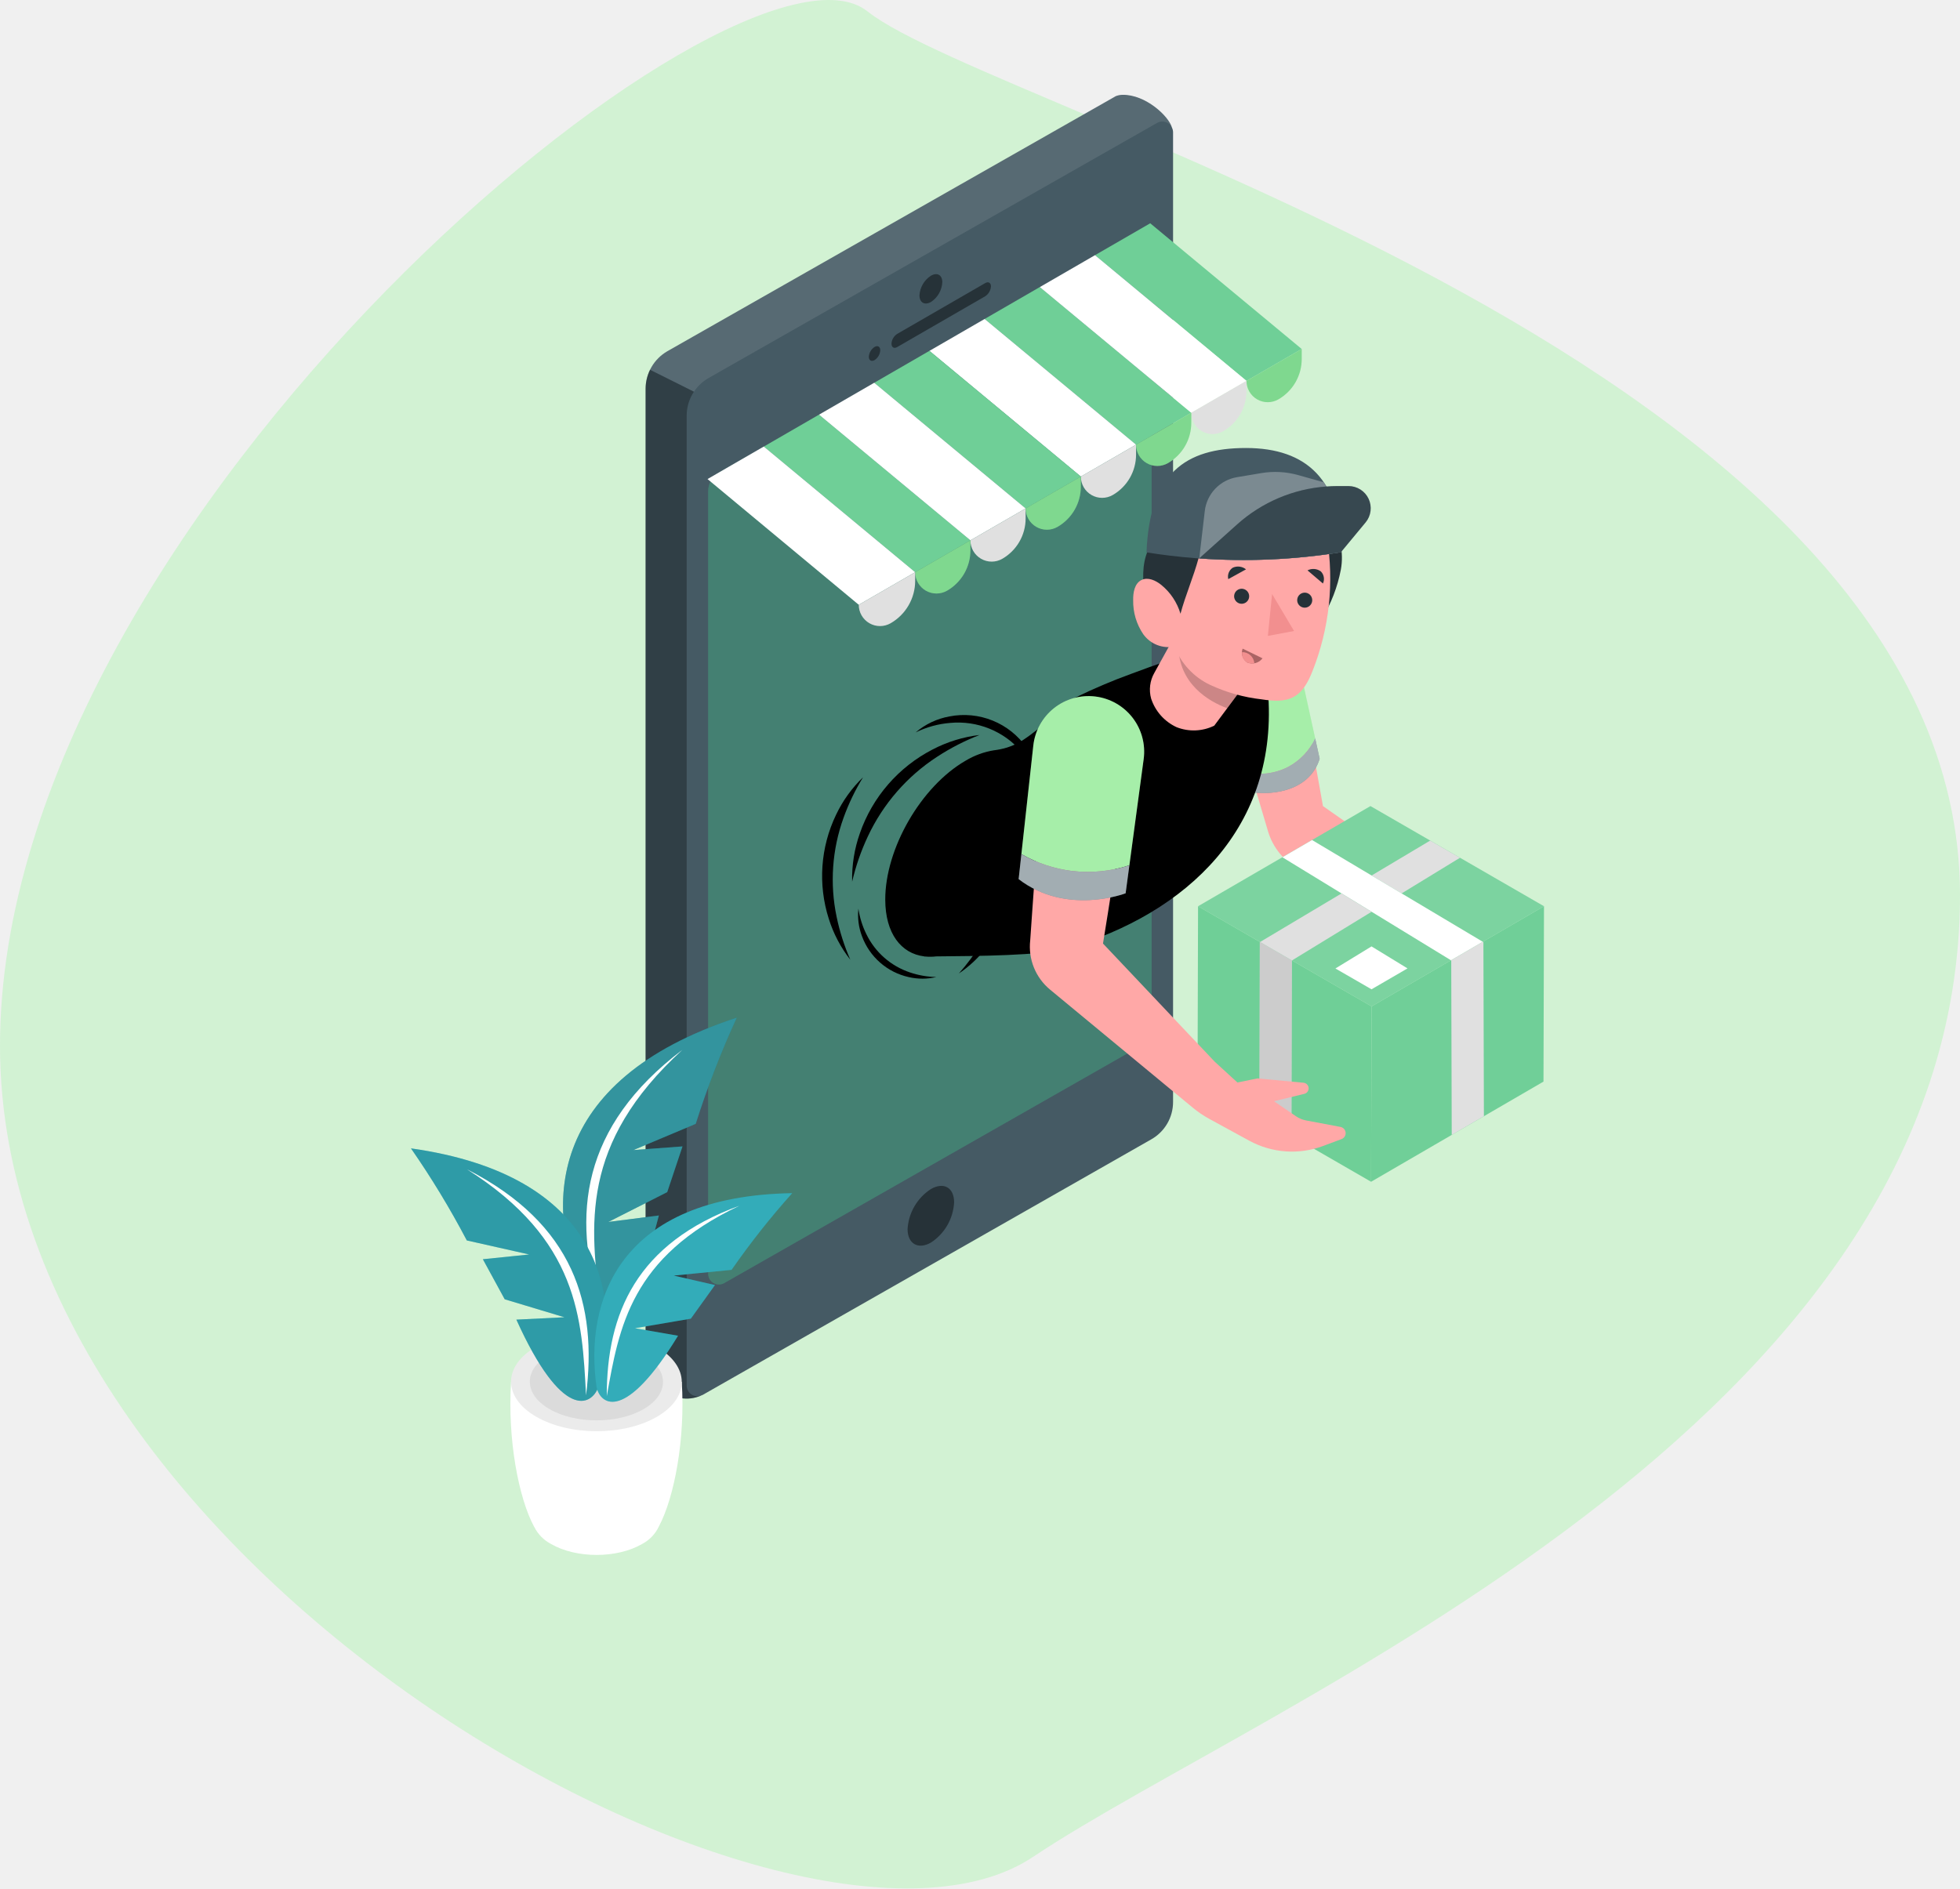
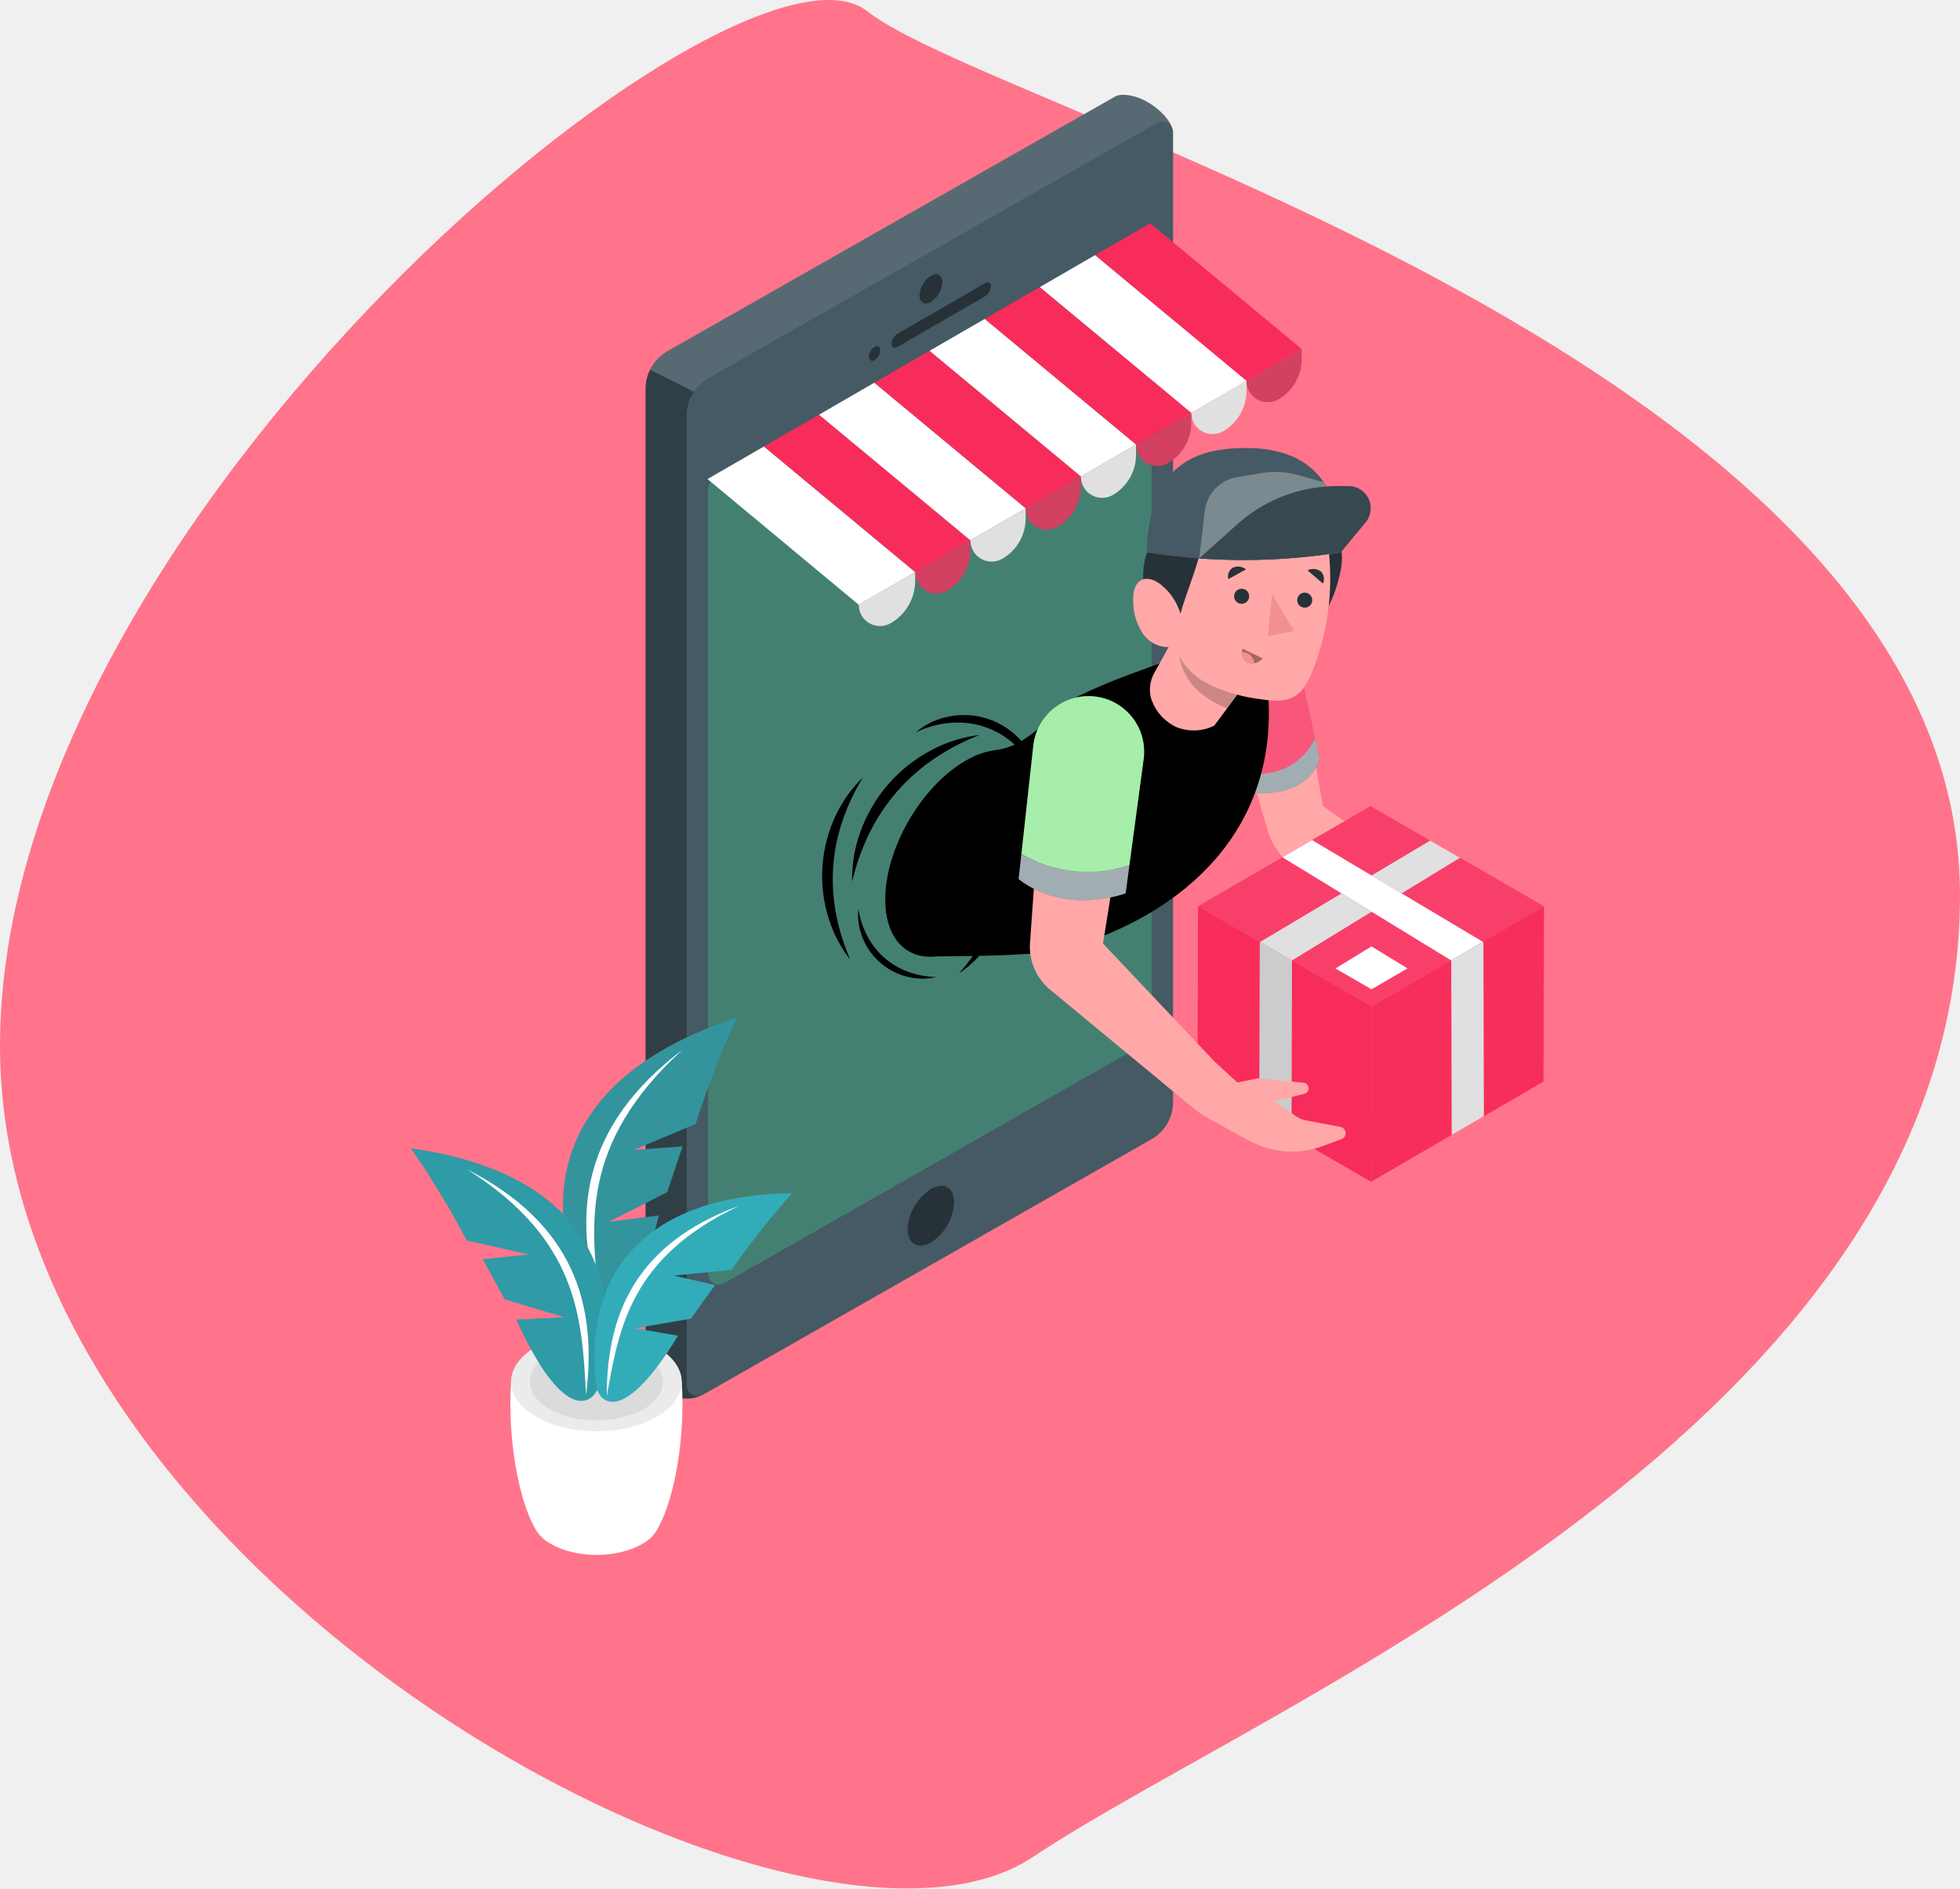
<svg xmlns="http://www.w3.org/2000/svg" width="248" height="239" viewBox="0 0 248 239" fill="none">
-   <path d="M248 113.284C248 180.509 159.933 215.477 130.717 235.006C101.5 254.535 0 199.59 0 132.365C0 65.139 93.5 -11.456 109.75 1.431C126 14.319 248 46.059 248 113.284Z" fill="#D2F2D3" />
+   <path d="M248 113.284C248 180.509 159.933 215.477 130.717 235.006C101.5 254.535 0 199.59 0 132.365C0 65.139 93.5 -11.456 109.75 1.431C126 14.319 248 46.059 248 113.284Z" fill="#FF748B" />
  <path d="M148.282 16.143L148.287 16.14C147.877 14.693 144.938 11.943 142.015 12.001C141.735 12.009 141.459 12.064 141.196 12.162L84.433 44.457C83.604 44.937 82.915 45.624 82.434 46.452C81.953 47.28 81.696 48.219 81.689 49.176V171.962C81.689 175.089 85.295 178.074 88.681 176.638C88.689 176.635 88.695 176.626 88.704 176.623C88.778 176.6 88.851 176.57 88.921 176.535L145.688 144.186C146.521 143.712 147.213 143.025 147.694 142.197C148.176 141.368 148.429 140.427 148.429 139.468V16.735C148.427 16.529 148.376 16.326 148.282 16.143Z" fill="#455A64" />
  <path d="M89.606 62.155C89.605 61.675 89.732 61.204 89.973 60.79C90.214 60.375 90.561 60.032 90.978 59.795L143.684 29.809C143.89 29.691 144.124 29.63 144.362 29.631C144.599 29.632 144.832 29.696 145.038 29.815C145.243 29.935 145.413 30.106 145.532 30.312C145.65 30.518 145.713 30.751 145.713 30.988V129.999C145.712 130.478 145.585 130.949 145.344 131.363C145.103 131.778 144.758 132.121 144.342 132.359L91.635 162.392C91.428 162.509 91.195 162.571 90.957 162.57C90.719 162.569 90.486 162.505 90.281 162.386C90.075 162.266 89.905 162.095 89.786 161.889C89.668 161.683 89.606 161.45 89.606 161.212V62.155Z" fill="#3C8F7C" />
  <path opacity="0.2" d="M89.606 62.155C89.605 61.675 89.732 61.204 89.973 60.79C90.214 60.375 90.561 60.032 90.978 59.795L143.684 29.809C143.89 29.691 144.124 29.63 144.362 29.631C144.599 29.632 144.832 29.696 145.038 29.815C145.243 29.935 145.413 30.106 145.532 30.312C145.65 30.518 145.713 30.751 145.713 30.988V129.999C145.712 130.478 145.585 130.949 145.344 131.363C145.103 131.778 144.758 132.121 144.342 132.359L91.635 162.392C91.428 162.509 91.195 162.571 90.957 162.57C90.719 162.569 90.486 162.505 90.281 162.386C90.075 162.266 89.905 162.095 89.786 161.889C89.668 161.683 89.606 161.45 89.606 161.212V62.155Z" fill="black" />
  <path opacity="0.1" d="M89.606 62.155C89.605 61.675 89.732 61.204 89.973 60.79C90.214 60.375 90.561 60.032 90.978 59.795L143.684 29.809C143.89 29.691 144.124 29.63 144.362 29.631C144.599 29.632 144.832 29.696 145.038 29.815C145.243 29.935 145.413 30.106 145.532 30.312C145.65 30.518 145.713 30.751 145.713 30.988V129.999C145.712 130.478 145.585 130.949 145.344 131.363C145.103 131.778 144.758 132.121 144.342 132.359L91.635 162.392C91.428 162.509 91.195 162.571 90.957 162.57C90.719 162.569 90.486 162.505 90.281 162.386C90.075 162.266 89.905 162.095 89.786 161.889C89.668 161.683 89.606 161.45 89.606 161.212V62.155Z" fill="white" />
  <path opacity="0.3" d="M81.686 49.176V171.962C81.686 175.089 85.293 178.074 88.679 176.638C88.688 176.635 88.693 176.626 88.701 176.623C88.498 176.697 88.279 176.721 88.063 176.693C87.848 176.665 87.643 176.585 87.465 176.461C87.287 176.337 87.141 176.171 87.041 175.979C86.94 175.786 86.888 175.572 86.888 175.355V52.57C86.891 51.502 87.21 50.458 87.805 49.571L82.245 46.794C81.88 47.535 81.689 48.35 81.686 49.176Z" fill="black" />
  <path opacity="0.1" d="M142.014 12.001C141.734 12.009 141.457 12.064 141.195 12.162L84.433 44.457C83.487 44.999 82.726 45.815 82.251 46.797L87.81 49.574C88.276 48.865 88.902 48.276 89.638 47.854L146.402 15.558C146.563 15.467 146.74 15.409 146.924 15.39C147.108 15.37 147.294 15.388 147.471 15.443C147.647 15.498 147.811 15.588 147.951 15.709C148.091 15.829 148.205 15.977 148.286 16.143L148.29 16.14C147.875 14.693 144.94 11.943 142.014 12.001Z" fill="white" />
  <path d="M124.655 35.831C125.054 35.601 125.384 35.779 125.385 36.237C125.371 36.489 125.298 36.734 125.172 36.952C125.046 37.17 124.871 37.356 124.66 37.494L113.523 43.924C113.124 44.154 112.803 43.961 112.801 43.503C112.813 43.254 112.885 43.011 113.01 42.796C113.135 42.58 113.309 42.397 113.518 42.261L124.655 35.831Z" fill="#263238" />
  <path d="M110.658 43.912C111.057 43.682 111.379 43.865 111.38 44.322C111.368 44.572 111.296 44.816 111.172 45.033C111.047 45.251 110.873 45.436 110.663 45.573C110.264 45.804 109.934 45.615 109.933 45.157C109.947 44.907 110.021 44.664 110.147 44.448C110.273 44.232 110.448 44.048 110.658 43.912Z" fill="#263238" />
  <path d="M117.789 34.896C118.586 34.436 119.229 34.802 119.231 35.715C119.206 36.215 119.063 36.702 118.814 37.137C118.566 37.572 118.217 37.941 117.799 38.216C117.002 38.676 116.342 38.3 116.34 37.384C116.369 36.885 116.515 36.399 116.767 35.967C117.019 35.534 117.369 35.167 117.789 34.896Z" fill="#263238" />
  <path d="M117.788 150.488C119.41 149.551 120.719 150.297 120.725 152.161C120.673 153.179 120.382 154.171 119.875 155.056C119.368 155.94 118.659 156.693 117.807 157.252C116.185 158.189 114.84 157.423 114.835 155.559C114.894 154.541 115.192 153.551 115.705 152.67C116.218 151.789 116.932 151.041 117.788 150.488Z" fill="#263238" />
-   <path d="M145.538 28.258L164.706 44.169L157.72 48.206L138.554 32.294L145.538 28.258Z" fill="#6FCF97" />
-   <path d="M131.569 36.331L150.732 52.24L143.745 56.278L124.584 40.369L131.569 36.331Z" fill="#6FCF97" />
+   <path d="M145.538 28.258L164.706 44.169L157.72 48.206L138.554 32.294L145.538 28.258Z" fill="#F72C5B" />
+   <path d="M131.569 36.331L150.732 52.24L143.745 56.278L124.584 40.369L131.569 36.331Z" fill="#F72C5B" />
  <path d="M124.586 40.367L143.747 56.275L136.761 60.313L117.602 44.406L124.586 40.367Z" fill="white" />
  <path d="M138.553 32.294L157.718 48.204L150.732 52.242L131.568 36.333L138.553 32.294Z" fill="white" />
-   <path d="M103.631 52.478L122.786 68.382L115.8 72.42L96.647 56.517L103.631 52.478Z" fill="#6FCF97" />
-   <path d="M117.601 44.404L136.76 60.311L129.773 64.349L110.616 48.443L117.601 44.404Z" fill="#6FCF97" />
+   <path d="M103.631 52.478L122.786 68.382L115.8 72.42L96.647 56.517L103.631 52.478Z" fill="#F72C5B" />
+   <path d="M117.601 44.404L136.76 60.311L129.773 64.349L110.616 48.443L117.601 44.404Z" fill="#F72C5B" />
  <path d="M89.523 60.63L96.644 56.514L115.797 72.418L108.658 76.541L89.523 60.63Z" fill="white" />
  <path d="M110.616 48.441L129.773 64.347L122.787 68.384L103.632 52.479L110.616 48.441Z" fill="white" />
-   <path d="M164.706 44.169L157.72 48.206C157.719 48.68 157.843 49.145 158.08 49.554C158.316 49.964 158.656 50.305 159.066 50.541C159.476 50.778 159.941 50.902 160.414 50.902C160.887 50.901 161.352 50.776 161.761 50.539C162.656 50.022 163.4 49.278 163.917 48.382C164.434 47.487 164.706 46.471 164.706 45.437V44.169Z" fill="#90EA93" />
+   <path d="M164.706 44.169L157.72 48.206C157.719 48.68 157.843 49.145 158.08 49.554C158.316 49.964 158.656 50.305 159.066 50.541C159.476 50.778 159.941 50.902 160.414 50.902C160.887 50.901 161.352 50.776 161.761 50.539C162.656 50.022 163.4 49.278 163.917 48.382C164.434 47.487 164.706 46.471 164.706 45.437V44.169Z" fill="#F72C5B" />
  <path d="M157.72 48.204L150.733 52.242C150.733 52.715 150.857 53.18 151.093 53.59C151.329 54 151.67 54.34 152.079 54.577C152.489 54.813 152.954 54.938 153.427 54.938C153.9 54.937 154.365 54.812 154.775 54.575C155.67 54.058 156.414 53.314 156.931 52.418C157.448 51.522 157.72 50.506 157.72 49.472V48.204Z" fill="#E0E0E0" />
-   <path d="M150.733 52.239L143.746 56.277C143.745 56.75 143.87 57.215 144.106 57.625C144.342 58.035 144.683 58.376 145.092 58.612C145.502 58.849 145.967 58.973 146.44 58.973C146.914 58.972 147.378 58.847 147.788 58.61C148.683 58.092 149.427 57.349 149.944 56.453C150.461 55.557 150.733 54.542 150.733 53.508V52.239Z" fill="#90EA93" />
+   <path d="M150.733 52.239L143.746 56.277C143.745 56.75 143.87 57.215 144.106 57.625C144.342 58.035 144.683 58.376 145.092 58.612C145.502 58.849 145.967 58.973 146.44 58.973C146.914 58.972 147.378 58.847 147.788 58.61C148.683 58.092 149.427 57.349 149.944 56.453C150.461 55.557 150.733 54.542 150.733 53.508V52.239Z" fill="#F72C5B" />
  <path d="M143.746 56.275L136.76 60.313C136.759 60.786 136.883 61.251 137.119 61.661C137.356 62.071 137.696 62.412 138.106 62.648C138.515 62.885 138.98 63.009 139.454 63.009C139.927 63.008 140.392 62.883 140.801 62.646C141.696 62.129 142.44 61.385 142.957 60.489C143.474 59.594 143.746 58.578 143.746 57.544V56.275Z" fill="#E0E0E0" />
-   <path d="M136.76 60.311L129.773 64.348C129.773 64.821 129.898 65.286 130.134 65.695C130.371 66.105 130.711 66.445 131.121 66.681C131.53 66.918 131.995 67.042 132.468 67.041C132.941 67.041 133.405 66.916 133.815 66.678C134.71 66.161 135.454 65.418 135.971 64.522C136.488 63.626 136.76 62.611 136.76 61.577V60.311Z" fill="#90EA93" />
+   <path d="M136.76 60.311L129.773 64.348C129.773 64.821 129.898 65.286 130.134 65.695C130.371 66.105 130.711 66.445 131.121 66.681C131.53 66.918 131.995 67.042 132.468 67.041C132.941 67.041 133.405 66.916 133.815 66.678C134.71 66.161 135.454 65.418 135.971 64.522C136.488 63.626 136.76 62.611 136.76 61.577V60.311Z" fill="#F72C5B" />
  <path d="M129.773 64.347L122.787 68.384C122.786 68.858 122.91 69.323 123.147 69.733C123.383 70.142 123.723 70.483 124.133 70.719C124.543 70.956 125.008 71.08 125.481 71.08C125.954 71.08 126.419 70.955 126.828 70.717C127.724 70.2 128.467 69.456 128.984 68.561C129.501 67.665 129.773 66.649 129.773 65.615V64.347Z" fill="#E0E0E0" />
-   <path d="M122.788 68.382L115.801 72.42C115.8 72.893 115.924 73.358 116.161 73.768C116.397 74.178 116.737 74.518 117.147 74.755C117.557 74.991 118.022 75.116 118.495 75.115C118.968 75.115 119.433 74.989 119.843 74.752C120.738 74.235 121.481 73.491 121.998 72.596C122.515 71.7 122.788 70.684 122.788 69.65V68.382Z" fill="#90EA93" />
+   <path d="M122.788 68.382L115.801 72.42C115.8 72.893 115.924 73.358 116.161 73.768C116.397 74.178 116.737 74.518 117.147 74.755C117.557 74.991 118.022 75.116 118.495 75.115C118.968 75.115 119.433 74.989 119.843 74.752C120.738 74.235 121.481 73.491 121.998 72.596C122.515 71.7 122.788 70.684 122.788 69.65V68.382Z" fill="#F72C5B" />
  <path opacity="0.2" d="M164.706 44.169L157.72 48.206C157.719 48.68 157.843 49.145 158.08 49.554C158.316 49.964 158.656 50.305 159.066 50.541C159.476 50.778 159.941 50.902 160.414 50.902C160.887 50.901 161.352 50.776 161.761 50.539C162.656 50.022 163.4 49.278 163.917 48.382C164.434 47.487 164.706 46.471 164.706 45.437V44.169Z" fill="#3C8F7C" />
  <path opacity="0.2" d="M150.733 52.239L143.746 56.277C143.745 56.75 143.87 57.215 144.106 57.625C144.342 58.035 144.683 58.376 145.092 58.612C145.502 58.849 145.967 58.973 146.44 58.973C146.914 58.972 147.378 58.847 147.788 58.61C148.683 58.092 149.427 57.349 149.944 56.453C150.461 55.557 150.733 54.542 150.733 53.508V52.239Z" fill="#3C8F7C" />
  <path opacity="0.2" d="M136.76 60.311L129.773 64.348C129.773 64.821 129.898 65.286 130.134 65.695C130.371 66.105 130.711 66.445 131.121 66.681C131.53 66.918 131.995 67.042 132.468 67.041C132.941 67.041 133.405 66.916 133.815 66.678C134.71 66.161 135.454 65.418 135.971 64.522C136.488 63.626 136.76 62.611 136.76 61.577V60.311Z" fill="#3C8F7C" />
  <path opacity="0.2" d="M122.788 68.382L115.801 72.42C115.8 72.893 115.924 73.358 116.161 73.768C116.397 74.178 116.737 74.518 117.147 74.755C117.557 74.991 118.022 75.116 118.495 75.115C118.968 75.115 119.433 74.989 119.843 74.752C120.738 74.235 121.481 73.491 121.998 72.596C122.515 71.7 122.788 70.684 122.788 69.65V68.382Z" fill="#3C8F7C" />
  <path d="M115.798 72.418L108.659 76.541C108.658 77.014 108.783 77.479 109.019 77.889C109.255 78.299 109.595 78.639 110.005 78.876C110.415 79.113 110.88 79.237 111.353 79.237C111.826 79.236 112.291 79.111 112.7 78.874C113.642 78.33 114.424 77.548 114.967 76.606C115.511 75.664 115.797 74.596 115.797 73.509L115.798 72.418Z" fill="#E0E0E0" />
  <path d="M123.944 93.019C121.871 93.265 119.861 93.885 118.01 94.85C113.693 97.071 110.395 100.867 108.802 105.454C108.106 107.421 107.774 109.499 107.821 111.585C108.281 109.614 108.946 107.696 109.806 105.864C111.726 101.754 114.757 98.263 118.557 95.787C120.251 94.678 122.057 93.751 123.944 93.019Z" fill="black" />
  <path d="M118.478 123.652C117.342 123.633 116.215 123.437 115.14 123.071C113.944 122.673 112.84 122.04 111.893 121.209C110.945 120.379 110.174 119.367 109.624 118.233C109.12 117.214 108.779 116.123 108.612 114.999C108.49 116.177 108.644 117.367 109.062 118.475C109.533 119.765 110.322 120.916 111.355 121.822C112.387 122.728 113.631 123.36 114.972 123.659C116.126 123.93 117.326 123.927 118.478 123.652Z" fill="black" />
  <path d="M127.55 104.832C127.665 106.398 127.641 107.972 127.48 109.535C127.114 113.04 125.969 116.419 124.129 119.424C123.307 120.763 122.369 122.027 121.325 123.201C122.665 122.301 123.846 121.185 124.822 119.9C127.087 116.935 128.316 113.308 128.319 109.576C128.326 107.963 128.066 106.36 127.55 104.832Z" fill="black" />
  <path d="M109.202 98.372C107.788 99.733 106.632 101.339 105.79 103.112C103.809 107.226 103.48 111.944 104.87 116.294C105.458 118.167 106.379 119.919 107.591 121.464C106.826 119.719 106.245 117.9 105.858 116.035C104.981 111.858 105.284 107.52 106.732 103.505C107.375 101.713 108.203 99.993 109.202 98.372Z" fill="black" />
  <path d="M131.556 99.061C131.407 97.463 130.834 95.933 129.898 94.63C128.83 93.094 127.338 91.902 125.605 91.199C123.872 90.496 121.971 90.312 120.135 90.671C118.555 90.954 117.08 91.653 115.859 92.695C117.232 92.02 118.721 91.611 120.246 91.49C121.929 91.334 123.626 91.584 125.192 92.219C126.759 92.854 128.151 93.856 129.25 95.141C130.259 96.29 131.041 97.62 131.556 99.061Z" fill="black" />
  <path d="M156.653 80.74C158.507 80.552 160.364 81.07 161.852 82.193C163.34 83.316 164.349 84.959 164.676 86.794L167.395 102.018L184.424 113.924L180.62 118.552L164.42 110.045C163.466 109.544 162.623 108.857 161.94 108.025C161.256 107.193 160.746 106.232 160.44 105.2L155.221 87.593L156.653 80.74Z" fill="#FFA8A7" />
-   <path d="M162.973 97.07C164.479 96.269 165.685 95.003 166.412 93.46L164.883 86.484C164.494 84.712 163.468 83.144 161.999 82.081C160.529 81.017 158.72 80.53 156.915 80.714L156.653 80.74L155.218 87.593L157.482 97.703C159.329 98.159 161.278 97.934 162.973 97.07Z" fill="#90EA93" />
+   <path d="M162.973 97.07C164.479 96.269 165.685 95.003 166.412 93.46L164.883 86.484C164.494 84.712 163.468 83.144 161.999 82.081C160.529 81.017 158.72 80.53 156.915 80.714L156.653 80.74L155.218 87.593L157.482 97.703C159.329 98.159 161.278 97.934 162.973 97.07Z" fill="#F72C5B" />
  <path d="M162.973 97.07C161.278 97.934 159.329 98.159 157.482 97.703L158.04 100.194C160.157 100.662 165.566 100.507 166.977 96.039L166.412 93.46C165.685 95.003 164.479 96.269 162.973 97.07Z" fill="#455A64" />
  <path opacity="0.2" d="M162.973 97.07C164.479 96.269 165.685 95.003 166.412 93.46L164.883 86.484C164.494 84.712 163.468 83.144 161.999 82.081C160.529 81.017 158.72 80.53 156.915 80.714L156.653 80.74L155.218 87.593L157.482 97.703C159.329 98.159 161.278 97.934 162.973 97.07Z" fill="white" />
  <path opacity="0.5" d="M162.973 97.07C161.278 97.934 159.329 98.159 157.482 97.703L158.04 100.194C160.157 100.662 165.566 100.507 166.977 96.039L166.412 93.46C165.685 95.003 164.479 96.269 162.973 97.07Z" fill="white" />
  <path d="M160.422 87.269C160.422 87.269 159.746 82.093 156.653 80.74C156.653 80.74 149.261 82.956 143.124 85.284C140.701 86.164 138.327 87.174 136.012 88.309C134.617 89.518 130.623 93.104 128.744 94.072C127.826 94.53 126.837 94.827 125.818 94.95H125.805C124.52 95.153 123.285 95.604 122.171 96.277C116.54 99.528 111.994 107.406 112.012 113.874C112.023 118.113 114.001 120.68 116.944 121.04V121.056H117.065C117.53 121.102 117.999 121.098 118.463 121.041C123.582 120.996 131.793 120.956 135.023 120.032C150.099 115.623 161.943 104.737 160.422 87.269Z" fill="black" />
  <path d="M146.067 85.145L148.278 81.142L157.15 87.124L153.639 91.841C152.902 92.202 152.098 92.406 151.278 92.439C150.458 92.472 149.64 92.333 148.876 92.033C148.121 91.685 147.446 91.185 146.892 90.565C146.338 89.944 145.918 89.217 145.657 88.427C145.504 87.881 145.461 87.309 145.531 86.745C145.601 86.181 145.783 85.637 146.067 85.145Z" fill="#FFA8A7" />
  <path opacity="0.2" d="M149.109 81.703C149.109 86.52 152.942 88.783 155.283 89.635L157.151 87.124L149.109 81.703Z" fill="black" />
  <path d="M145.099 76.89C144.769 74.964 144.439 72.986 144.814 71.068C145.188 69.15 146.426 67.274 148.298 66.714C148.685 65.894 149.236 65.162 149.918 64.565C150.6 63.968 151.398 63.518 152.262 63.243C153.956 62.782 155.708 62.57 157.463 62.613C159.4 62.495 161.345 62.604 163.257 62.936C165.183 63.277 166.934 64.269 168.217 65.745C168.876 66.652 169.343 67.683 169.59 68.775C169.838 69.868 169.86 71 169.657 72.101C169.235 74.302 168.421 76.409 167.253 78.321C163.529 78.587 159.737 79.01 156.013 79.277C154.117 79.472 152.207 79.489 150.308 79.326C148.381 79.009 146.578 78.166 145.099 76.89Z" fill="#263238" />
  <path d="M167.885 67.966C168.838 73.693 168.207 79.572 166.059 84.966C165.56 86.212 164.915 87.501 163.75 88.167C162.529 88.864 161.017 88.718 159.626 88.508C157.371 88.254 155.172 87.635 153.114 86.677C151.043 85.698 149.429 83.958 148.609 81.82C147.871 81.97 147.107 81.904 146.406 81.629C145.706 81.354 145.1 80.883 144.662 80.272C143.798 79.002 143.351 77.496 143.382 75.96C143.361 74.985 143.561 73.833 144.436 73.404C145.25 73.005 146.229 73.453 146.934 74.024C148.095 74.968 148.942 76.241 149.367 77.675C150.011 75.299 151.015 73.006 151.66 70.63C151.913 69.693 152.227 68.677 153.042 68.155C154.037 67.516 155.34 67.883 156.489 68.168C160.243 69.073 164.165 69.003 167.885 67.966Z" fill="#FFA8A7" />
  <path d="M160.958 75.18L163.737 79.858L160.424 80.48L160.958 75.18Z" fill="#F28F8F" />
  <path d="M157.23 82.093L159.746 83.316C159.53 83.602 159.227 83.81 158.882 83.908C158.538 84.006 158.171 83.989 157.837 83.859C157.549 83.679 157.331 83.405 157.22 83.083C157.11 82.762 157.113 82.412 157.23 82.093Z" fill="#F28F8F" />
  <path opacity="0.3" d="M157.23 82.093L159.746 83.316C159.53 83.602 159.227 83.81 158.882 83.908C158.538 84.006 158.171 83.989 157.837 83.859C157.549 83.679 157.331 83.405 157.22 83.083C157.11 82.762 157.113 82.412 157.23 82.093Z" fill="black" />
  <path d="M158.713 83.941C158.419 84 158.115 83.972 157.838 83.859C157.607 83.729 157.42 83.533 157.3 83.297C157.18 83.061 157.133 82.794 157.165 82.531C157.554 82.525 157.931 82.667 158.218 82.929C158.506 83.191 158.683 83.553 158.713 83.941Z" fill="#F28F8F" />
  <path d="M156.159 75.367C156.14 75.554 156.177 75.742 156.266 75.909C156.354 76.075 156.49 76.211 156.655 76.3C156.821 76.389 157.01 76.427 157.197 76.409C157.384 76.391 157.562 76.318 157.708 76.199C157.853 76.08 157.961 75.92 158.016 75.74C158.071 75.56 158.071 75.368 158.017 75.188C157.963 75.007 157.856 74.847 157.711 74.728C157.566 74.608 157.388 74.534 157.201 74.515C157.077 74.503 156.951 74.515 156.832 74.551C156.712 74.587 156.601 74.646 156.504 74.725C156.407 74.804 156.327 74.901 156.268 75.011C156.208 75.122 156.172 75.242 156.159 75.367Z" fill="#263238" />
  <path d="M164.14 75.861C164.121 76.048 164.158 76.237 164.246 76.403C164.335 76.569 164.47 76.705 164.636 76.794C164.802 76.883 164.99 76.921 165.177 76.903C165.365 76.885 165.542 76.812 165.688 76.693C165.834 76.574 165.941 76.415 165.996 76.234C166.051 76.055 166.052 75.862 165.997 75.682C165.943 75.502 165.837 75.342 165.692 75.222C165.546 75.103 165.369 75.028 165.182 75.01C165.057 74.997 164.932 75.009 164.812 75.045C164.692 75.081 164.581 75.14 164.484 75.219C164.387 75.299 164.307 75.396 164.248 75.506C164.189 75.616 164.152 75.737 164.14 75.861Z" fill="#263238" />
  <path d="M165.439 72.186L167.392 73.849C167.51 73.598 167.548 73.317 167.501 73.044C167.455 72.772 167.326 72.519 167.132 72.322C166.891 72.144 166.604 72.036 166.305 72.012C166.006 71.988 165.706 72.049 165.439 72.186Z" fill="#263238" />
  <path d="M157.659 72.056L155.413 73.296C155.348 73.027 155.367 72.745 155.467 72.486C155.567 72.228 155.744 72.007 155.973 71.852C156.245 71.725 156.547 71.677 156.845 71.713C157.143 71.75 157.425 71.868 157.659 72.056Z" fill="#263238" />
  <path d="M169.664 69.893C161.519 71.2 153.217 71.207 145.07 69.911C145.453 59.953 149.927 56.699 157.651 56.699C165.376 56.699 169.722 60.8 169.664 69.893Z" fill="#455A64" />
  <path d="M169.664 69.893C169.688 66.079 168.929 63.155 167.479 61.032L164.252 60.125C162.737 59.7 161.147 59.615 159.595 59.875L156.512 60.393C155.462 60.569 154.498 61.081 153.765 61.852C153.031 62.623 152.567 63.611 152.443 64.668L151.741 70.671C157.725 71.102 163.739 70.841 169.664 69.893Z" fill="#455A64" />
  <path opacity="0.29" d="M169.664 69.893C169.688 66.079 168.929 63.155 167.479 61.032L164.252 60.125C162.737 59.7 161.147 59.615 159.595 59.875L156.512 60.393C155.462 60.569 154.498 61.081 153.765 61.852C153.031 62.623 152.567 63.611 152.443 64.668L151.741 70.671C157.725 71.102 163.739 70.841 169.664 69.893Z" fill="white" />
  <path d="M170.63 61.516H169.202C168.741 61.516 168.282 61.537 167.825 61.571C163.638 61.874 159.67 63.558 156.544 66.36L151.734 70.673C157.72 71.104 163.735 70.842 169.661 69.893L172.792 66.116C173.132 65.706 173.348 65.207 173.415 64.678C173.482 64.149 173.397 63.612 173.171 63.13C172.944 62.648 172.585 62.239 172.135 61.954C171.685 61.668 171.163 61.516 170.63 61.516Z" fill="#455A64" />
  <path opacity="0.2" d="M170.63 61.516H169.202C168.741 61.516 168.282 61.537 167.825 61.571C163.638 61.874 159.67 63.558 156.544 66.36L151.734 70.673C157.72 71.104 163.735 70.842 169.661 69.893L172.792 66.116C173.132 65.706 173.348 65.207 173.415 64.678C173.482 64.149 173.397 63.612 173.171 63.13C172.944 62.648 172.585 62.239 172.135 61.954C171.685 61.668 171.163 61.516 170.63 61.516Z" fill="black" />
-   <path d="M195.363 114.695L173.548 127.372L151.591 114.695L173.405 102.018L195.363 114.695Z" fill="#6FCF97" />
+   <path d="M195.363 114.695L173.548 127.372L151.591 114.695L173.405 102.018L195.363 114.695Z" fill="#F72C5B" />
  <g opacity="0.3">
    <path opacity="0.3" d="M195.363 114.695L173.548 127.372L151.591 114.695L173.405 102.018L195.363 114.695Z" fill="white" />
  </g>
-   <path d="M195.362 114.695L195.299 136.887L173.484 149.564L173.547 127.373L195.362 114.695Z" fill="#6FCF97" />
+   <path d="M195.362 114.695L195.299 136.887L173.484 149.564L173.547 127.373L195.362 114.695Z" fill="#F72C5B" />
  <g opacity="0.1">
    <path opacity="0.1" d="M195.362 114.695L195.299 136.887L173.484 149.564L173.547 127.373L195.362 114.695Z" fill="white" />
  </g>
-   <path d="M173.547 127.372L173.485 149.564L151.527 136.887L151.591 114.695L173.547 127.372Z" fill="#6FCF97" />
+   <path d="M173.547 127.372L173.485 149.564L151.527 136.887L151.591 114.695L173.547 127.372Z" fill="#F72C5B" />
  <path d="M177.349 113.071L184.732 108.557L180.963 106.382L173.548 110.804L177.349 113.071Z" fill="#E0E0E0" />
  <path d="M177.35 113.071L173.546 110.804L166.014 106.312L162.262 108.495L169.747 113.071L173.551 115.394L183.595 121.535L187.621 119.194L177.35 113.071Z" fill="white" />
  <path d="M169.747 113.071L159.433 119.222L163.47 121.555L173.546 115.394L169.747 113.071Z" fill="#E0E0E0" />
  <path d="M187.619 119.195L183.593 121.536L183.625 121.555L183.688 143.636L187.759 141.27L187.696 119.241L187.619 119.195Z" fill="#E0E0E0" />
  <path d="M163.472 121.555L159.434 119.223L159.403 119.241L159.341 141.396L163.412 143.747L163.474 121.555H163.472Z" fill="white" />
  <path opacity="0.2" d="M163.472 121.555L159.434 119.223L159.403 119.241L159.341 141.396L163.412 143.747L163.474 121.555H163.472Z" fill="black" />
  <path d="M173.539 119.777L168.972 122.57L173.539 125.207L178.092 122.561L173.539 119.777Z" fill="white" />
  <path d="M130.353 119.01C130.353 119.01 132.054 94.225 132.409 92.696C133.775 86.802 142.321 87.222 143.132 93.218C143.464 95.663 139.563 119.415 139.563 119.415L153.702 134.372L156.569 137L159.117 136.482L164.936 137.032C165.087 137.046 165.231 137.109 165.344 137.21C165.458 137.312 165.536 137.447 165.567 137.596C165.605 137.777 165.571 137.966 165.473 138.122C165.375 138.279 165.22 138.391 165.04 138.436L161.201 139.372L163.971 141.268C164.361 141.534 164.8 141.717 165.263 141.804L169.614 142.624C169.805 142.66 169.978 142.765 170.098 142.919C170.217 143.073 170.277 143.266 170.265 143.461C170.255 143.616 170.201 143.764 170.109 143.889C170.017 144.014 169.89 144.109 169.745 144.163L167.41 145.036C165.898 145.601 164.282 145.834 162.671 145.719C161.061 145.604 159.494 145.144 158.077 144.371L153.009 141.604C152.275 141.203 151.581 140.733 150.937 140.199L132.874 125.254C131.966 124.506 131.261 123.543 130.82 122.452C130.38 121.362 130.22 120.179 130.353 119.01Z" fill="#FFA8A7" />
  <path d="M142.902 109.513L144.71 96.07C144.834 95.148 144.774 94.209 144.532 93.31C144.291 92.411 143.874 91.568 143.304 90.832C142.735 90.095 142.025 89.478 141.216 89.018C140.407 88.558 139.514 88.262 138.59 88.15C137.666 88.037 136.728 88.108 135.832 88.361C134.936 88.613 134.098 89.04 133.368 89.618C132.639 90.197 132.031 90.914 131.58 91.729C131.13 92.544 130.845 93.44 130.744 94.365L129.236 108.099C131.287 109.281 133.564 110.018 135.919 110.262C138.273 110.506 140.653 110.25 142.902 109.513Z" fill="#90EA93" />
  <path opacity="0.2" d="M142.902 109.513L144.71 96.07C144.834 95.148 144.774 94.209 144.532 93.31C144.291 92.411 143.874 91.568 143.304 90.832C142.735 90.095 142.025 89.478 141.216 89.018C140.407 88.558 139.514 88.262 138.59 88.15C137.666 88.037 136.728 88.108 135.832 88.361C134.936 88.613 134.098 89.04 133.368 89.618C132.639 90.197 132.031 90.914 131.58 91.729C131.13 92.544 130.845 93.44 130.744 94.365L129.236 108.099C131.287 109.281 133.564 110.018 135.919 110.262C138.273 110.506 140.653 110.25 142.902 109.513Z" fill="white" />
  <path d="M135.642 110.23C133.386 109.953 131.208 109.228 129.236 108.098L128.889 111.264C134.967 115.934 142.426 113.055 142.426 113.055L142.902 109.512C140.562 110.272 138.085 110.517 135.642 110.23Z" fill="#455A64" />
  <path opacity="0.5" d="M135.642 110.23C133.386 109.953 131.208 109.228 129.236 108.098L128.889 111.264C134.967 115.934 142.426 113.055 142.426 113.055L142.902 109.512C140.562 110.272 138.085 110.517 135.642 110.23Z" fill="white" />
  <path d="M86.264 174.882L75.465 175.196L64.666 174.882C64.201 182.175 65.624 189.607 67.588 193.237H67.595C68.059 194.17 68.808 194.932 69.733 195.412C72.919 197.252 78.069 197.252 81.234 195.412C82.174 194.924 82.925 194.139 83.371 193.18C85.318 189.53 86.727 182.138 86.264 174.882Z" fill="white" />
  <path d="M83.076 170.459C87.307 172.901 87.329 176.862 83.126 179.305C78.923 181.748 72.085 181.747 67.853 179.305C63.621 176.862 63.6 172.901 67.804 170.459C72.008 168.016 78.845 168.016 83.076 170.459Z" fill="#EBEBEB" />
  <path d="M81.402 171.431C84.703 173.337 84.72 176.426 81.441 178.332C78.162 180.238 72.827 180.238 69.526 178.332C66.225 176.426 66.208 173.337 69.488 171.431C72.767 169.525 78.101 169.525 81.402 171.431Z" fill="#E0E0E0" />
  <g opacity="0.15">
    <path opacity="0.15" d="M81.402 171.431C84.703 173.337 84.72 176.426 81.441 178.332C78.162 180.238 72.827 180.238 69.526 178.332C66.225 176.426 66.208 173.337 69.488 171.431C72.767 169.525 78.101 169.525 81.402 171.431Z" fill="black" />
  </g>
  <path d="M93.22 128.8C68.884 136.769 68.663 153.05 74.15 164.644C75.533 166.99 79.721 168.251 83.365 153.831L76.974 154.651L84.423 150.875L86.357 145.091L80.147 145.552L88.03 142.236C89.482 137.655 91.215 133.168 93.22 128.8Z" fill="#0097A7" />
  <path opacity="0.2" d="M93.22 128.8C68.884 136.769 68.663 153.05 74.15 164.644C75.533 166.99 79.721 168.251 83.365 153.831L76.974 154.651L84.423 150.875L86.357 145.091L80.147 145.552L88.03 142.236C89.482 137.655 91.215 133.168 93.22 128.8Z" fill="black" />
  <path opacity="0.2" d="M93.22 128.8C68.884 136.769 68.663 153.05 74.15 164.644C75.533 166.99 79.721 168.251 83.365 153.831L76.974 154.651L84.423 150.875L86.357 145.091L80.147 145.552L88.03 142.236C89.482 137.655 91.215 133.168 93.22 128.8Z" fill="white" />
  <path d="M86.337 132.872C73.504 142.612 72.345 153.779 75.971 165.438C74.688 155.172 73.302 144.792 86.337 132.872Z" fill="white" />
  <path d="M52 145.339C75.988 148.716 78.899 163.842 75.716 175.551C74.817 177.967 71.127 179.836 65.337 167.013L71.426 166.714L63.861 164.436L61.098 159.369L66.959 158.767L59.066 156.99C56.953 152.964 54.593 149.073 52 145.339Z" fill="#0097A7" />
  <path opacity="0.2" d="M52 145.339C75.988 148.716 78.899 163.842 75.716 175.551C74.817 177.967 71.127 179.836 65.337 167.013L71.426 166.714L63.861 164.436L61.098 159.369L66.959 158.767L59.066 156.99C56.953 152.964 54.593 149.073 52 145.339Z" fill="white" />
  <path opacity="0.1" d="M52 145.339C75.988 148.716 78.899 163.842 75.716 175.551C74.817 177.967 71.127 179.836 65.337 167.013L71.426 166.714L63.861 164.436L61.098 159.369L66.959 158.767L59.066 156.99C56.953 152.964 54.593 149.073 52 145.339Z" fill="black" />
  <path d="M59.087 147.987C72.658 154.926 75.592 165.132 74.152 176.593C73.641 166.82 73.207 156.923 59.087 147.987Z" fill="white" />
  <path d="M100.24 151.007C78.242 151.367 73.925 164.674 75.484 175.584C76.024 177.862 79.14 179.96 85.794 169.05L80.337 168.099L87.411 166.892L90.468 162.636L85.252 161.437L92.567 160.715C94.923 157.324 97.485 154.082 100.24 151.007Z" fill="#0097A7" />
  <path d="M93.557 152.6C80.549 157.336 76.762 166.208 76.776 176.697C78.331 167.946 79.83 159.077 93.557 152.6Z" fill="white" />
  <path opacity="0.2" d="M100.24 151.007C78.242 151.367 73.925 164.674 75.484 175.584C76.024 177.862 79.14 179.96 85.794 169.05L80.337 168.099L87.411 166.892L90.468 162.636L85.252 161.437L92.567 160.715C94.923 157.324 97.485 154.082 100.24 151.007Z" fill="white" />
</svg>
